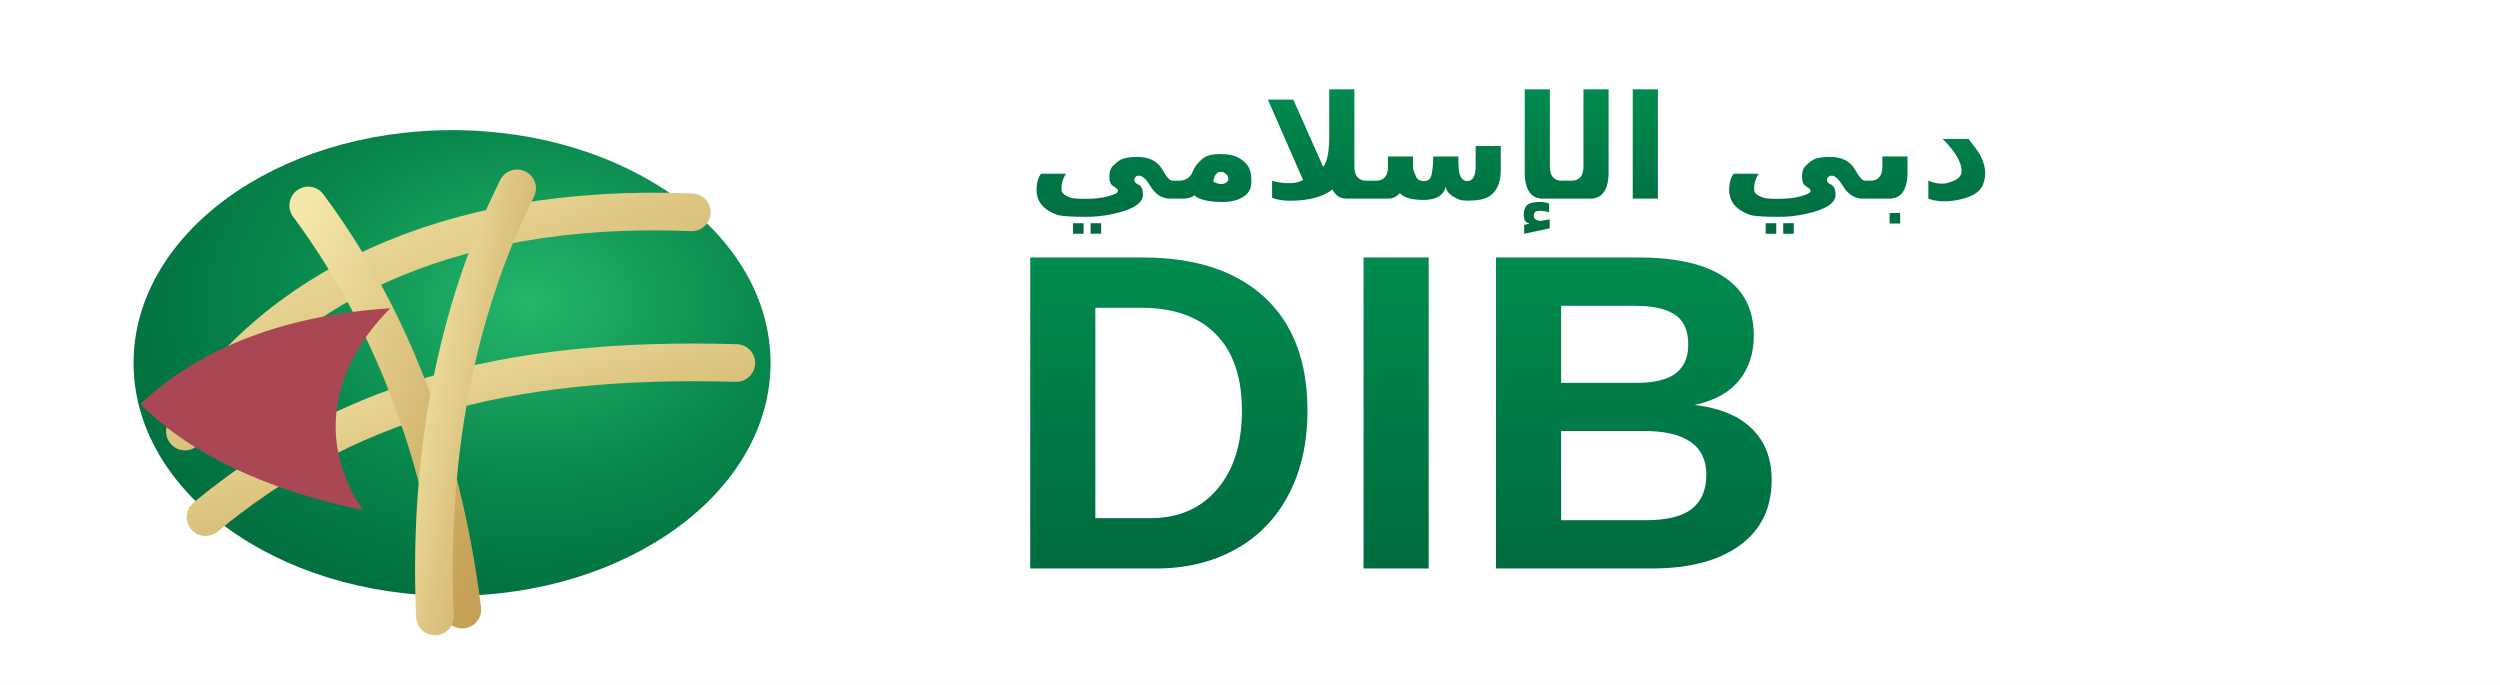
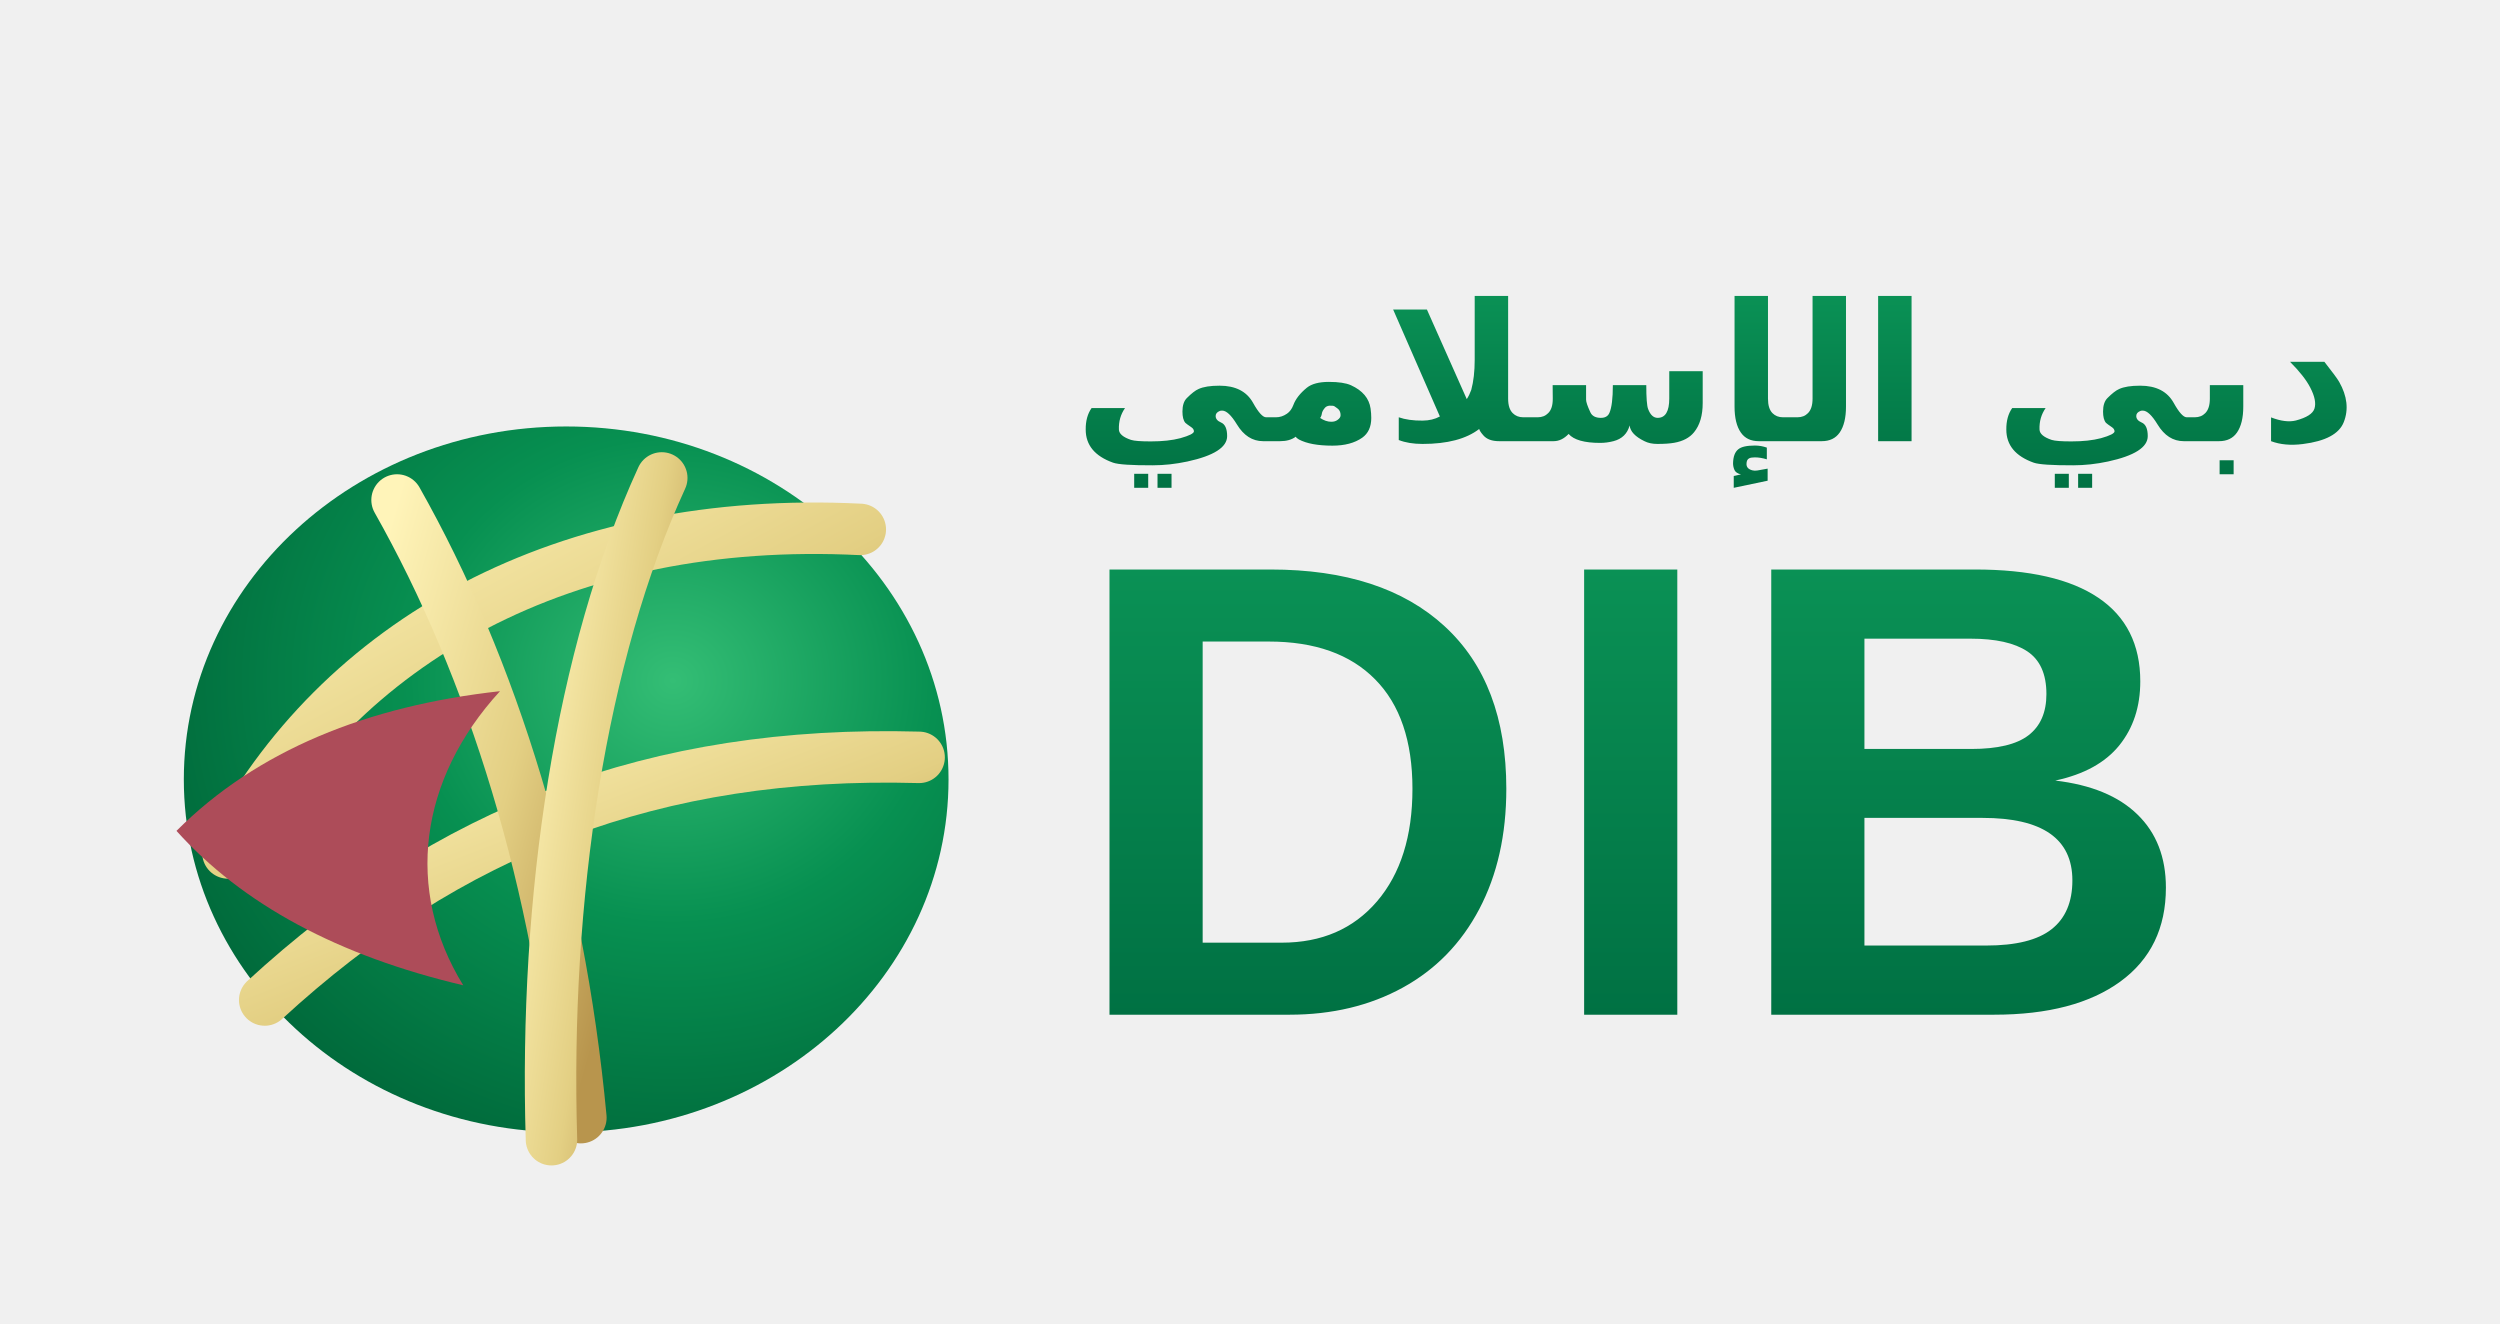
- <svg xmlns="http://www.w3.org/2000/svg" width="730" height="200" viewBox="0 0 730 200" role="img" aria-label="Dubai Islamic Bank logo">
+ <svg xmlns="http://www.w3.org/2000/svg" width="340" height="180" viewBox="0 0 340 180" role="img" aria-label="Dubai Islamic Bank logo">
  <defs>
-     <radialGradient id="globeGreen" cx="62%" cy="37%" r="72%">
-       <stop offset="0" stop-color="#25b66c" />
-       <stop offset="0.55" stop-color="#07864b" />
-       <stop offset="1" stop-color="#006b3d" />
+     <radialGradient id="globeGreen" cx="64%" cy="36%" r="72%">
+       <stop offset="0" stop-color="#34be75" />
+       <stop offset="0.48" stop-color="#079051" />
+       <stop offset="1" stop-color="#00683a" />
    </radialGradient>
-     <linearGradient id="gridGold" x1="0" x2="1" y1="0" y2="1">
-       <stop offset="0" stop-color="#f4e7aa" />
-       <stop offset="1" stop-color="#c5a155" />
+     <linearGradient id="gridGold" x1="0" x2="1" y1="0" y2="0.95">
+       <stop offset="0" stop-color="#fff4b9" />
+       <stop offset="0.55" stop-color="#e3cf83" />
+       <stop offset="1" stop-color="#b8954d" />
    </linearGradient>
    <linearGradient id="dibGreen" x1="0" x2="0" y1="0" y2="1">
-       <stop offset="0" stop-color="#008b4f" />
-       <stop offset="1" stop-color="#006b3f" />
+       <stop offset="0" stop-color="#0a9155" />
+       <stop offset="1" stop-color="#007143" />
    </linearGradient>
  </defs>
-   <rect width="730" height="200" fill="#ffffff" />
-   <g transform="translate(34 48)">
-     <ellipse cx="98" cy="58" rx="93" ry="68" fill="url(#globeGreen)" />
-     <path d="M20 78 C45 37 96 11 168 14" fill="none" stroke="url(#gridGold)" stroke-width="11" stroke-linecap="round" />
-     <path d="M26 103 C66 70 112 56 181 58" fill="none" stroke="url(#gridGold)" stroke-width="11" stroke-linecap="round" />
-     <path d="M56 12 C79 43 95 82 101 130" fill="none" stroke="url(#gridGold)" stroke-width="11" stroke-linecap="round" />
-     <path d="M117 7 C99 43 91 86 93 132" fill="none" stroke="url(#gridGold)" stroke-width="11" stroke-linecap="round" />
-     <path d="M7 70 C25 53 50 44 80 42 C62 60 59 82 72 101 C44 95 22 85 7 70Z" fill="#a94854" />
+   <g transform="translate(22 58)">
+     <ellipse cx="55" cy="48" rx="52" ry="48" fill="url(#globeGreen)" />
+     <path d="M9 58 C24 29 55 12 95 14" fill="none" stroke="url(#gridGold)" stroke-width="7" stroke-linecap="round" />
+     <path d="M14 78 C39 55 67 44 103 45" fill="none" stroke="url(#gridGold)" stroke-width="7" stroke-linecap="round" />
+     <path d="M32 10 C45 33 54 62 57 94" fill="none" stroke="url(#gridGold)" stroke-width="7" stroke-linecap="round" />
+     <path d="M68 7 C57 31 52 64 53 97" fill="none" stroke="url(#gridGold)" stroke-width="7" stroke-linecap="round" />
+     <path d="M2 55 C13 44 28 38 46 36 C35 48 33 63 41 76 C24 72 11 65 2 55Z" fill="#ad4c59" />
  </g>
  <g fill="url(#dibGreen)" font-family="Arial, Helvetica, sans-serif" font-weight="700">
-     <text x="300" y="58" font-size="42">دبي الإسلامي</text>
-     <text x="292" y="166" font-size="132" letter-spacing="2">DIB</text>
+     <text x="146" y="60" font-size="26">دبي الإسلامي</text>
+     <text x="145" y="138" font-size="88" letter-spacing="1">DIB</text>
  </g>
</svg>
